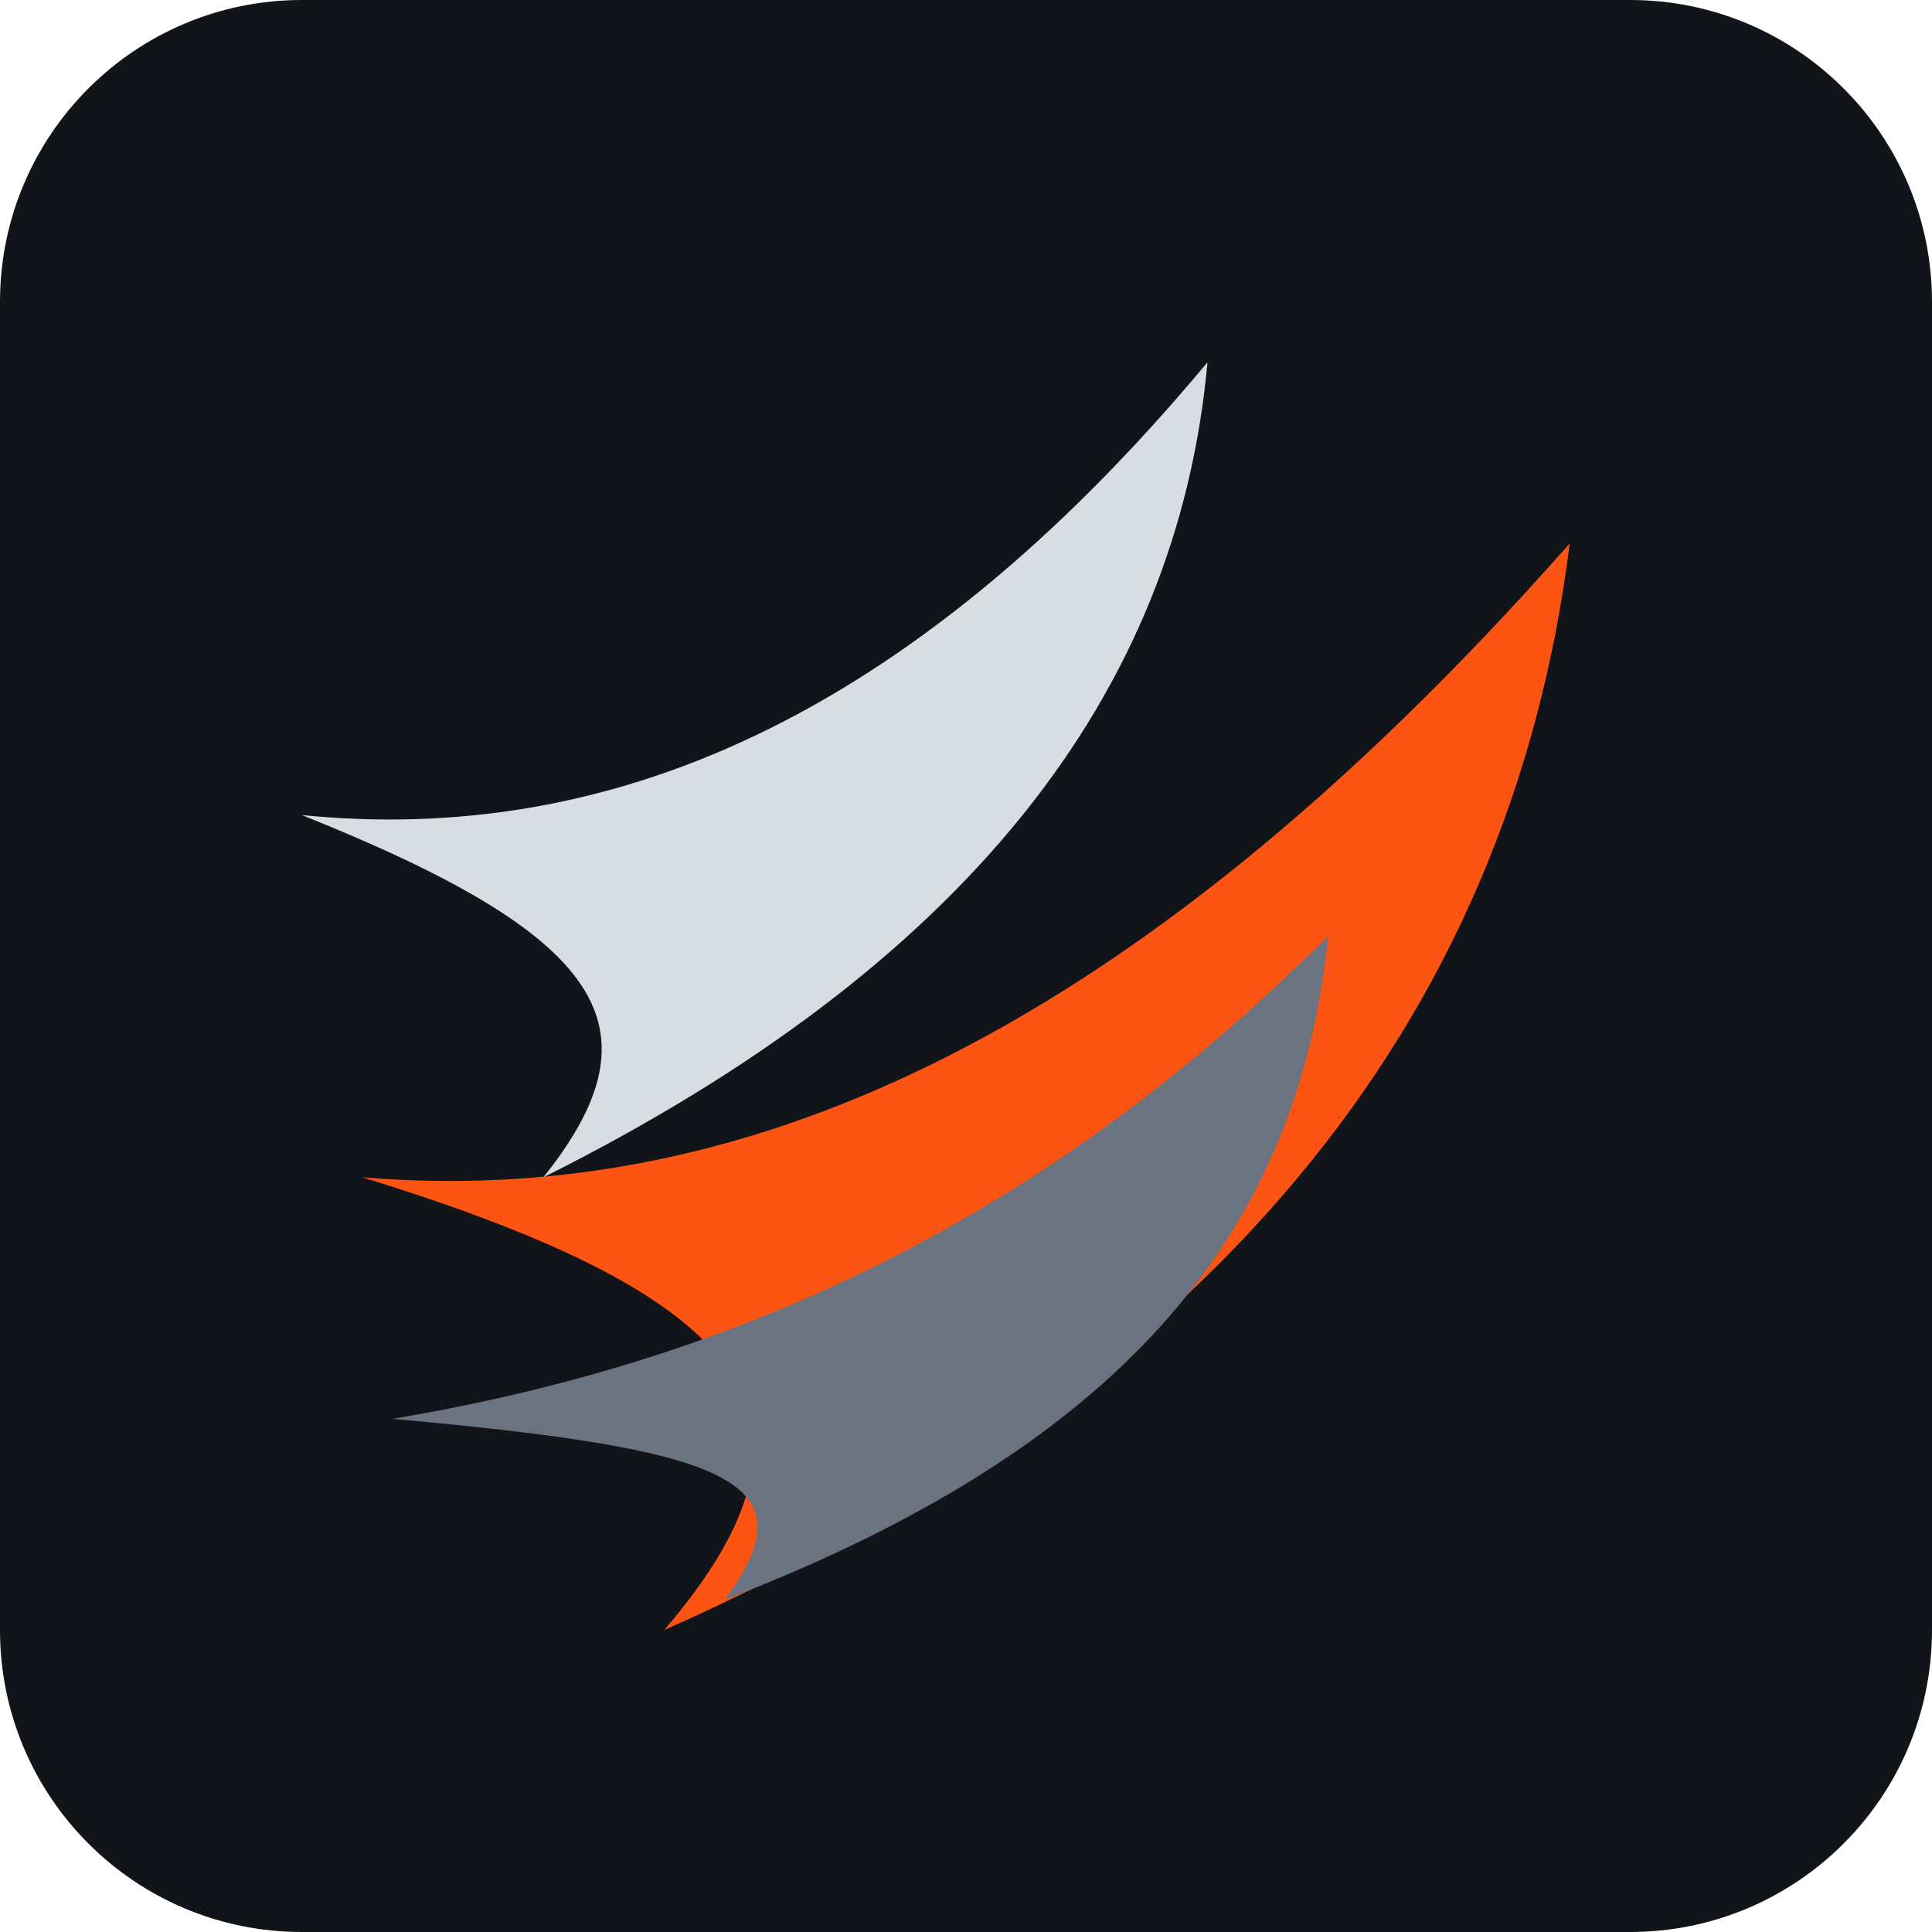
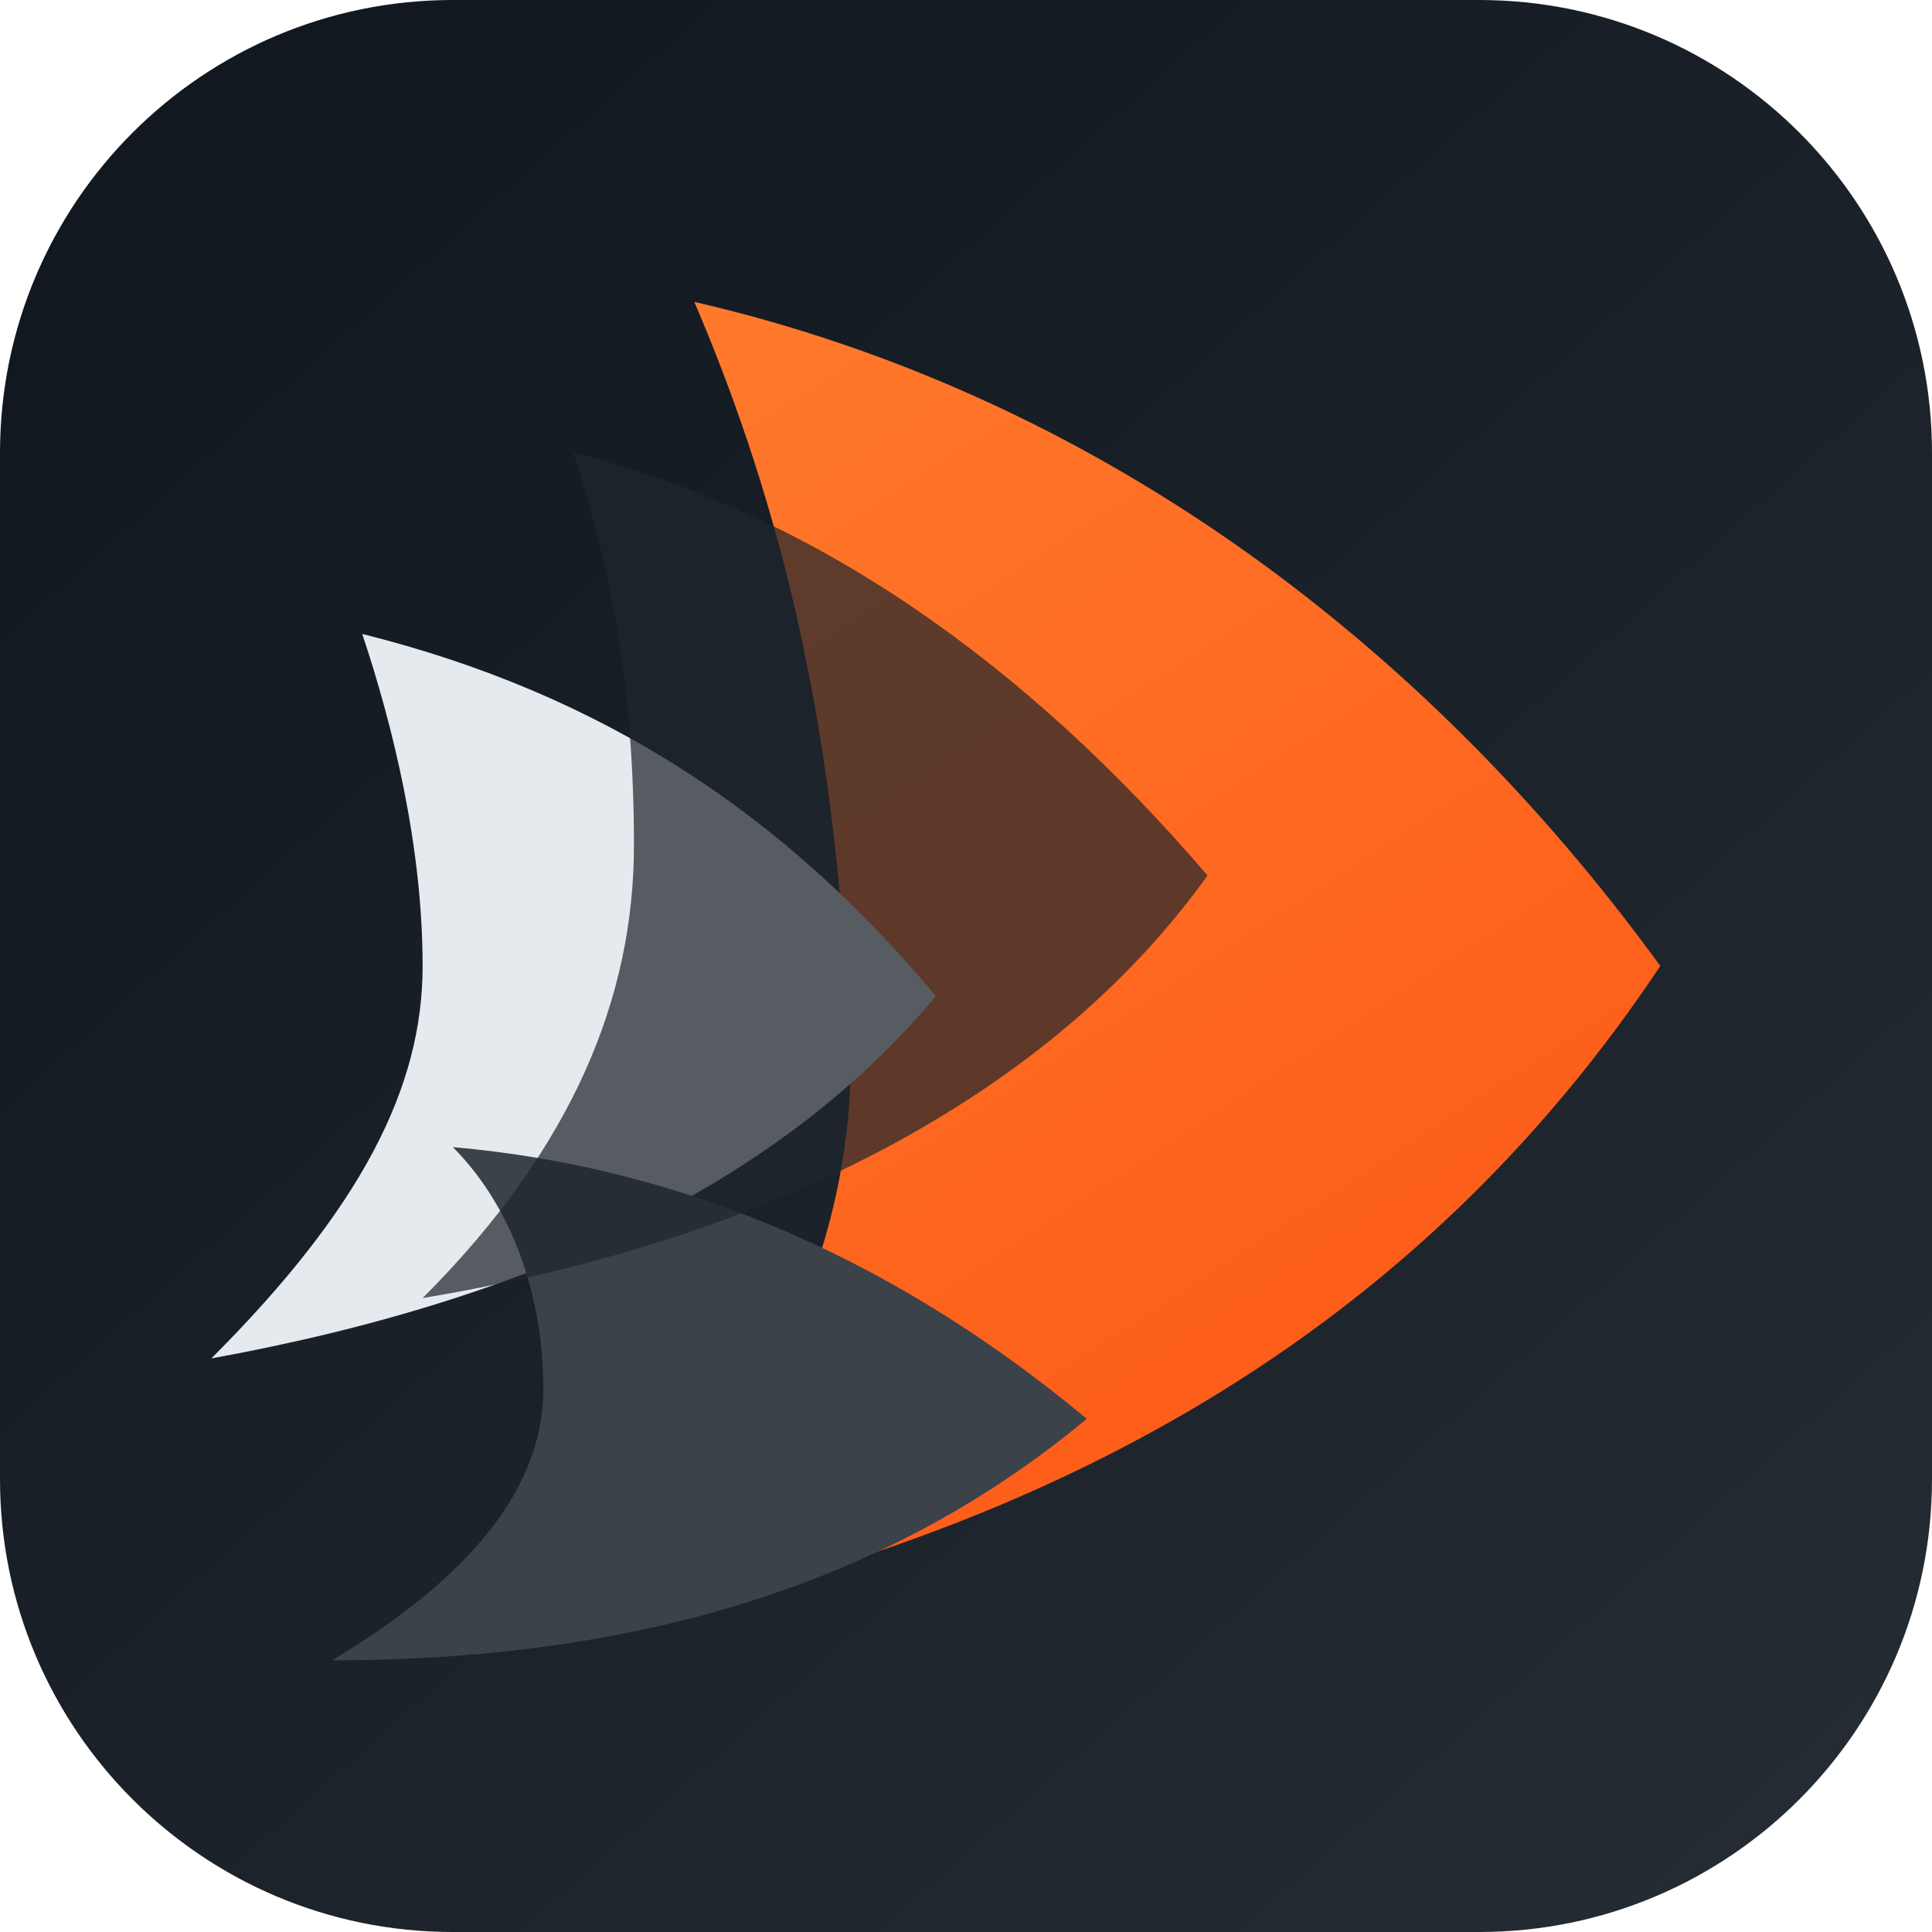
- <svg xmlns="http://www.w3.org/2000/svg" viewBox="0 0 64 64">
-   <rect width="64" height="64" rx="10" fill="#111418" />
-   <path d="M12 39c12 1 25-4 40-21-2 16-12 28-30 36 6-7 3-11-10-15Z" fill="#fc5413" />
-   <path d="M10 27c10 1 20-3 30-15-1 11-8 20-22 27 4-5 2-8-8-12Z" fill="#d8dde2" />
-   <path d="M13 47c12-2 22-7 31-16-1 10-7 17-20 22 3-4 0-5-11-6Z" fill="#6b7280" />
+ <svg xmlns="http://www.w3.org/2000/svg" viewBox="0 0 64 64" role="img" aria-label="КБ Парус">
+   <defs>
+     <linearGradient id="bg" x1="8" y1="6" x2="58" y2="62" gradientUnits="userSpaceOnUse">
+       <stop stop-color="#111820" />
+       <stop offset="1" stop-color="#242b32" />
+     </linearGradient>
+     <linearGradient id="orange" x1="25" y1="8" x2="55" y2="54" gradientUnits="userSpaceOnUse">
+       <stop stop-color="#ff7a2d" />
+       <stop offset="1" stop-color="#fc5413" />
+     </linearGradient>
+   </defs>
+   <rect width="64" height="64" rx="15" fill="url(#bg)" />
+   <path d="M23 10c13 3 24 11 32 22-8 12-20 19-36 22 7-7 10-14 9-22-.5-8-2-15-5-22Z" fill="url(#orange)" />
+   <path d="M12 21c8 2 14 6 19 12-5 6-13 10-24 12 5-5 7-9 7-13 0-4-1-8-2-11Z" fill="#e5eaee" />
+   <path d="M15 38c8 .7 15 4 21 9-6 5-14 8-25 8 5-3 7-6 7-9 0-3-1-6-3-8Z" fill="#3b4249" />
+   <path d="M19 15c8 2 15 7 21 14-5 7-14 12-26 14 5-5 7-10 7-15 0-5-.7-9-2-13Z" fill="#20262d" opacity=".72" />
</svg>
